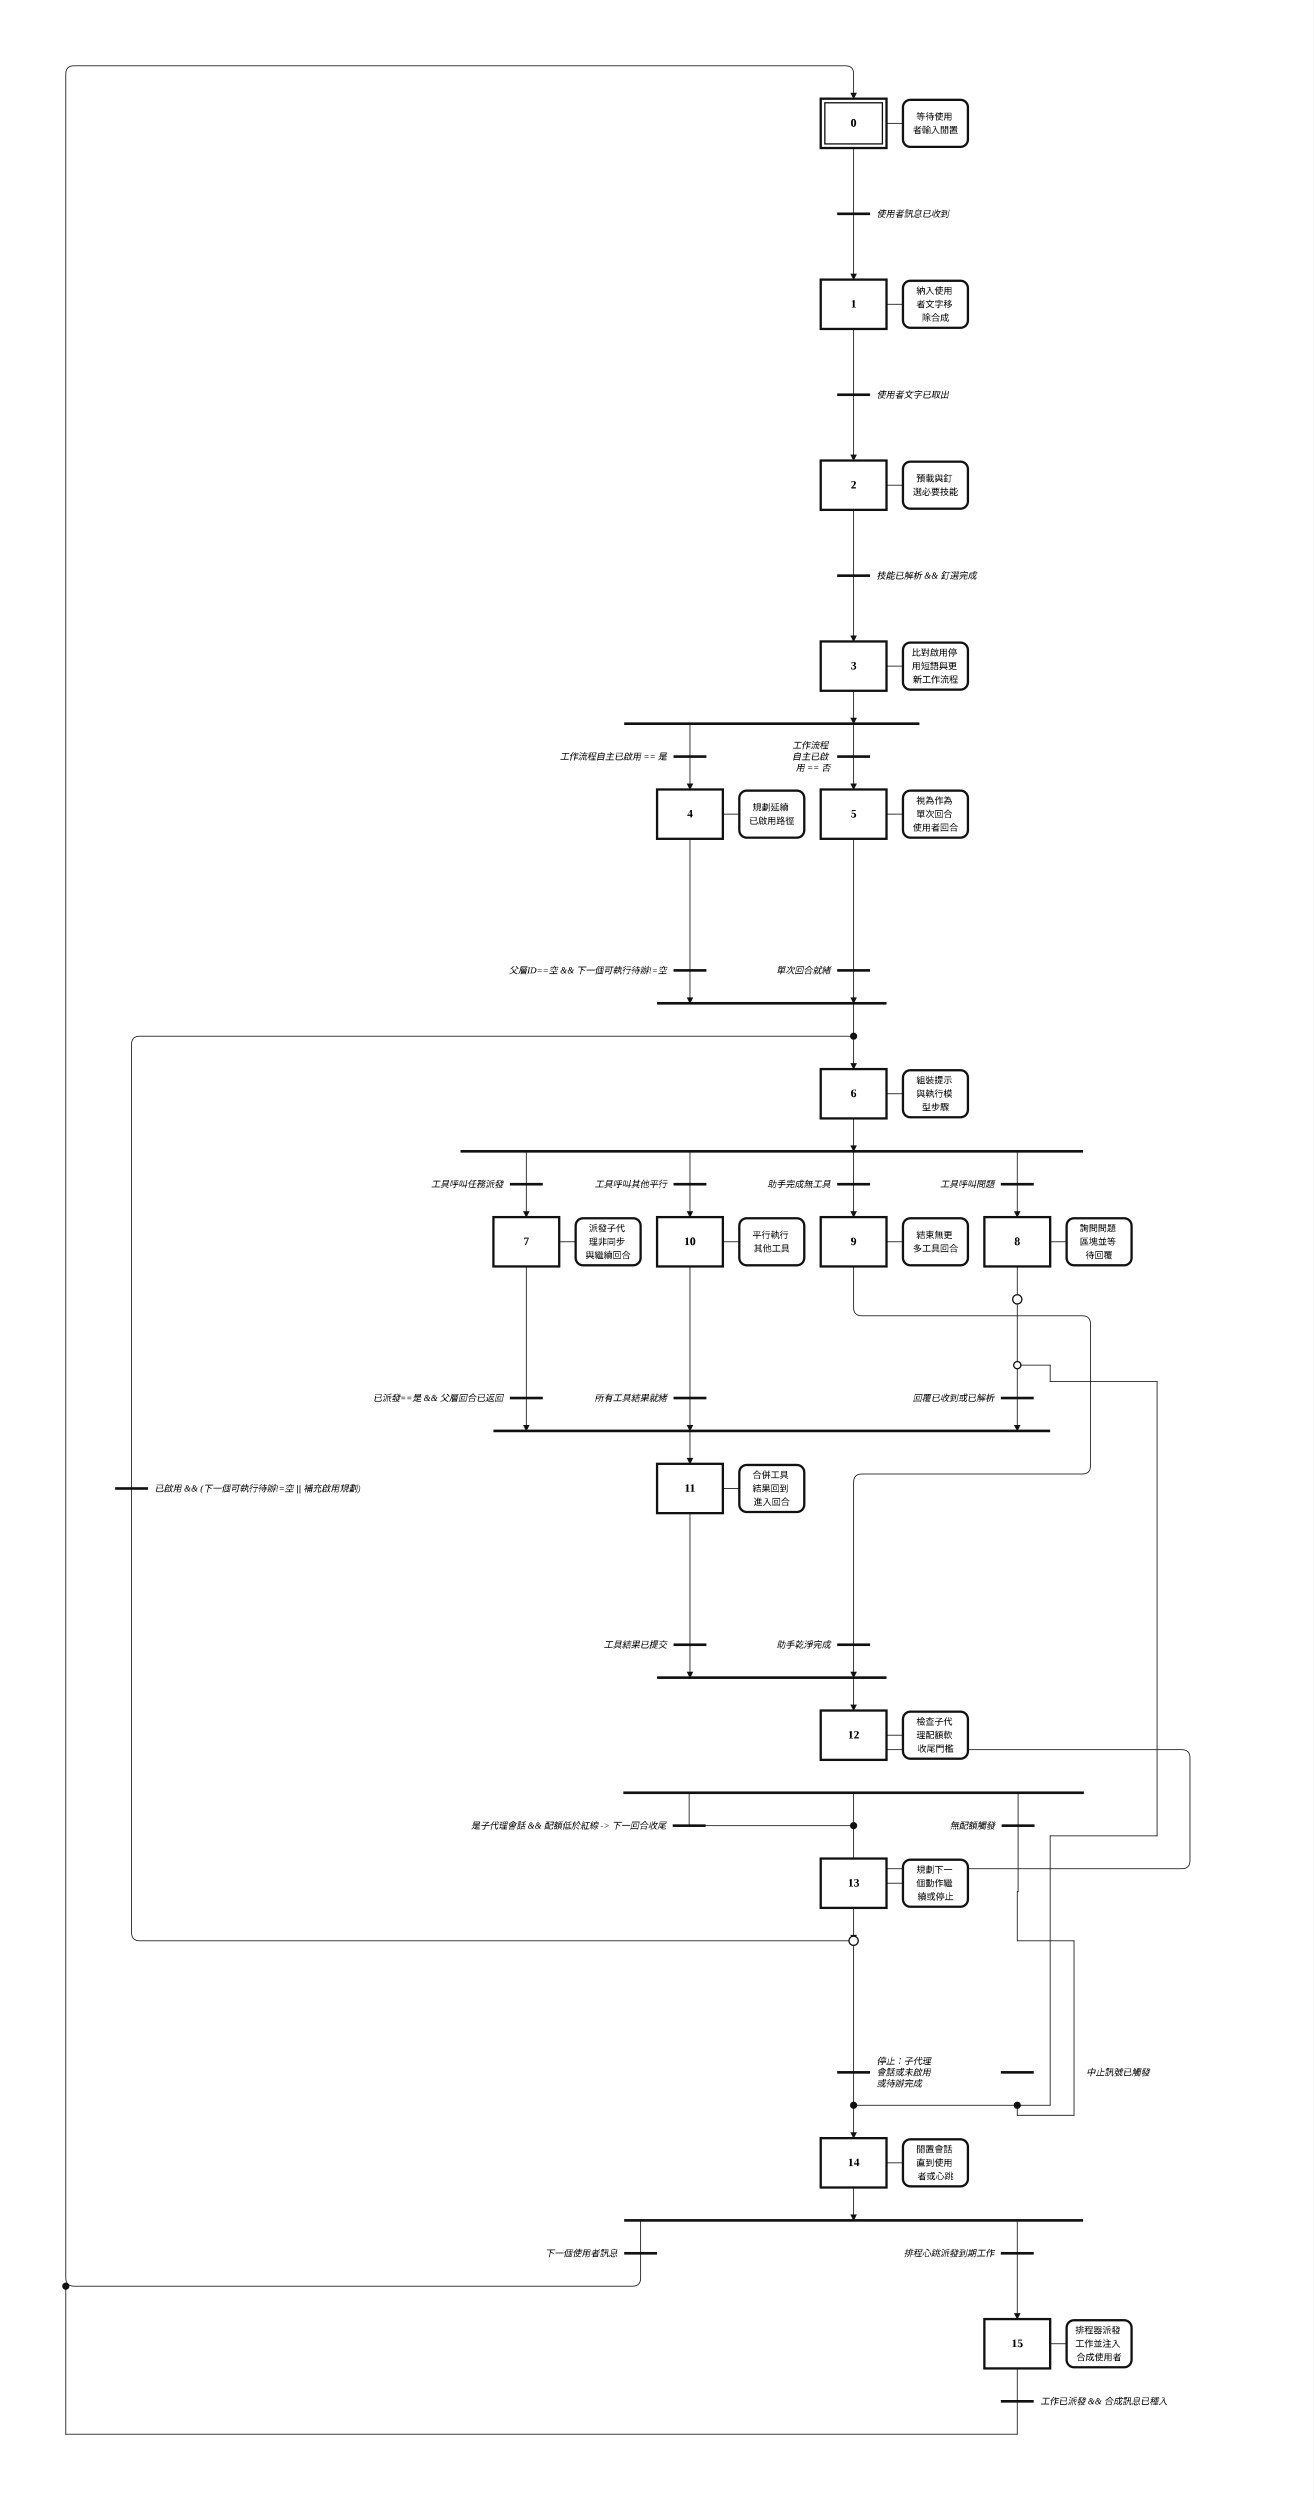
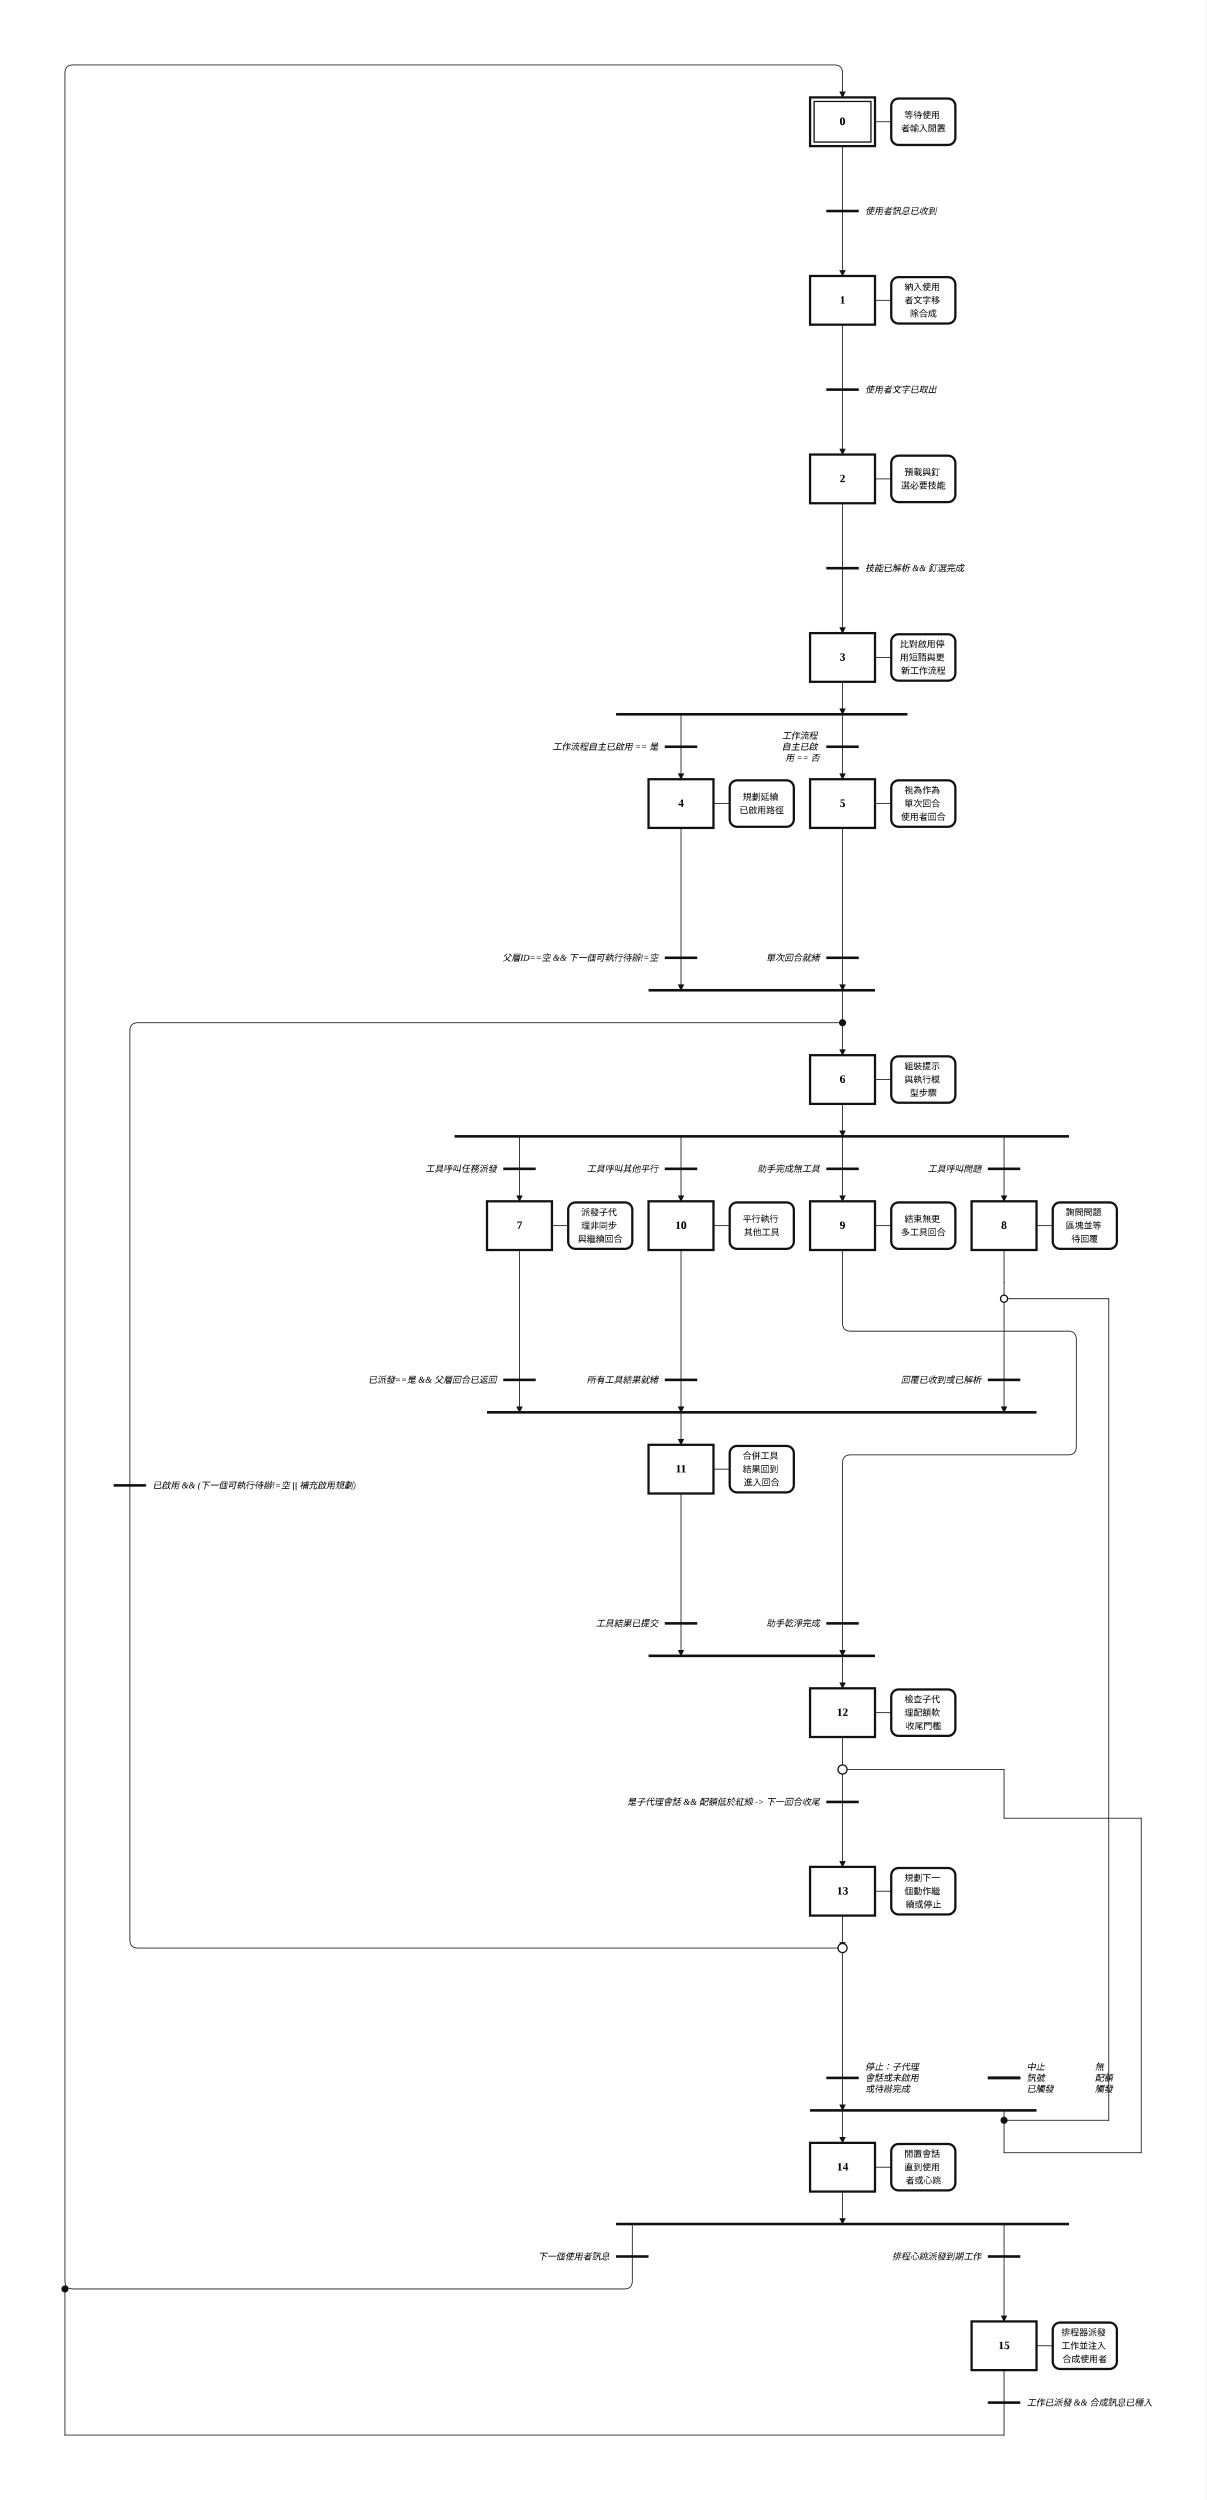
- <svg xmlns="http://www.w3.org/2000/svg" width="1597" height="3040" viewBox="-32.00 -2.00 79.85 152.00" role="img">
+ <svg xmlns="http://www.w3.org/2000/svg" width="1486" height="3080" viewBox="-32.00 -2.00 74.30 154.00" role="img">
  <style>
.step{fill:#fff;stroke:#111;stroke-width:.14}.step-inner{fill:none;stroke:#111;stroke-width:.08}
.action{fill:#fff;stroke:#111;stroke-width:.14}.gate{stroke:#111;stroke-width:.16}
.edge{fill:none;stroke:#111;stroke-width:.05;stroke-linecap:round;stroke-linejoin:round}.edge-arrow{marker-end:url(#arrow)}
.flyover-mask{stroke:#fff;stroke-width:.12;stroke-linecap:round}
.flyover{fill:none;stroke:#111;stroke-width:.05;stroke-linecap:round}
.junction{fill:#111;stroke:#111;stroke-width:0}.branch-junction{fill:#fff;stroke:#111;stroke-width:.08}
.assoc{stroke:#111;stroke-width:.05}.label{font:bold .7px 'Times New Roman', 'BiauKai', 'DFKai-SB', serif;text-anchor:middle;dominant-baseline:middle}
.action-label{font:.55px 'Times New Roman', 'BiauKai', 'DFKai-SB', serif;text-anchor:middle;dominant-baseline:middle}.gate-label{font:italic .55px 'Times New Roman', 'BiauKai', 'DFKai-SB', serif;text-anchor:start;dominant-baseline:middle}.gate-label-left{font:italic .55px 'Times New Roman', 'BiauKai', 'DFKai-SB', serif;text-anchor:end;dominant-baseline:middle}
</style>
  <defs>
    <marker id="arrow" markerWidth="0.4" markerHeight="0.4" refX="0.36" refY="0.2" orient="auto" markerUnits="userSpaceOnUse">
      <path d="M 0 0 L 0.4 0.2 L 0 0.4 z" fill="#111" />
    </marker>
  </defs>
-   <rect x="-32.00" y="-2.00" width="79.85" height="152.00" fill="white" />
-   <path class="edge edge-arrow" d="M 19.90 116.00 L 19.90 128.00" />
+   <rect x="-32.00" y="-2.00" width="74.30" height="154.00" fill="white" />
+   <path class="edge edge-arrow" d="M 19.90 118.00 L 19.90 128.00" />
  <path class="edge" d="M 19.90 7.00 L 19.90 11.00" />
  <path class="edge edge-arrow" d="M 19.90 11.00 L 19.90 15.00" />
  <path class="edge" d="M 19.90 18.00 L 19.90 22.00" />
  <path class="edge edge-arrow" d="M 19.90 22.00 L 19.90 26.00" />
  <path class="edge" d="M 19.90 29.00 L 19.90 33.00" />
  <path class="edge edge-arrow" d="M 19.90 33.00 L 19.90 37.00" />
  <path class="edge edge-arrow" d="M 19.90 40.00 L 19.90 42.00" />
  <path class="edge edge-arrow" d="M 9.95 42.00 L 9.95 46.00" />
  <path class="edge edge-arrow" d="M 19.90 42.00 L 19.90 46.00" />
  <path class="edge edge-arrow" d="M 9.95 49.00 L 9.95 59.00" />
  <path class="edge edge-arrow" d="M 19.90 59.00 L 19.90 63.00" />
  <path class="edge edge-arrow" d="M 19.90 49.00 L 19.90 59.00" />
  <path class="edge edge-arrow" d="M 19.90 66.00 L 19.90 68.00" />
  <path class="edge edge-arrow" d="M 0.00 68.00 L 0.00 72.00" />
  <path class="edge edge-arrow" d="M 29.85 68.00 L 29.85 72.00" />
  <path class="edge edge-arrow" d="M 19.90 68.00 L 19.90 72.00" />
  <path class="edge edge-arrow" d="M 9.95 68.00 L 9.95 72.00" />
  <path class="edge edge-arrow" d="M 0.00 75.00 L 0.00 85.00" />
  <path class="edge edge-arrow" d="M 9.95 85.00 L 9.95 87.00" />
  <path class="edge" d="M 29.85 75.00 L 29.85 77.00" />
  <path class="edge edge-arrow" d="M 29.85 77.00 L 29.85 85.00" />
-   <path class="edge" d="M 29.85 81.00 L 31.85 81.00" />
-   <path class="edge" d="M 31.85 81.00 L 31.85 82.00" />
-   <path class="edge" d="M 31.85 82.00 L 38.35 82.00" />
-   <path class="edge" d="M 38.35 82.00 L 38.35 109.62" />
-   <path class="edge" d="M 38.35 109.62 L 31.85 109.62" />
-   <path class="edge" d="M 31.85 109.62 L 31.85 126.00" />
-   <path class="edge" d="M 31.85 126.00 L 19.90 126.00" />
-   <path class="edge edge-arrow" d="M 19.90 75.00 L 19.90 77.50 Q 19.90 78.00 20.40 78.00 L 33.80 78.00 Q 34.30 78.00 34.30 78.50 L 34.30 87.12 Q 34.30 87.62 33.80 87.62 L 20.40 87.62 Q 19.90 87.62 19.90 88.12 L 19.90 100.00" />
+   <path class="edge" d="M 29.85 78.00 L 36.30 78.00" />
+   <path class="edge" d="M 36.30 78.00 L 36.30 128.61" />
+   <path class="edge" d="M 36.30 128.61 L 29.85 128.61" />
+   <path class="edge" d="M 29.85 128.61 L 29.85 128.00" />
+   <path class="edge edge-arrow" d="M 19.90 128.00 L 19.90 130.00" />
+   <path class="edge edge-arrow" d="M 19.90 75.00 L 19.90 79.50 Q 19.90 80.00 20.40 80.00 L 33.80 80.00 Q 34.30 80.00 34.30 80.50 L 34.30 87.12 Q 34.30 87.62 33.80 87.62 L 20.40 87.62 Q 19.90 87.62 19.90 88.12 L 19.90 100.00" />
  <path class="edge edge-arrow" d="M 19.90 100.00 L 19.90 102.00" />
  <path class="edge edge-arrow" d="M 9.95 75.00 L 9.95 85.00" />
  <path class="edge edge-arrow" d="M 9.95 90.00 L 9.95 100.00" />
-   <path class="edge" d="M 19.90 105.00 L 19.90 104.69 Q 19.90 104.38 20.21 104.38 L 39.85 104.38 Q 40.35 104.38 40.35 104.88 L 40.35 111.12 Q 40.35 111.62 39.85 111.62 L 20.40 111.62 Q 19.90 111.62 19.90 111.12 L 19.90 107.00" />
-   <path class="edge" d="M 9.90 107.00 L 9.90 109.00" />
-   <path class="edge" d="M 9.90 109.00 L 19.90 109.00" />
-   <path class="edge" d="M 29.90 107.00 L 29.90 113.00" />
-   <path class="edge" d="M 29.90 113.00 L 29.85 113.00" />
-   <path class="edge" d="M 29.85 113.00 L 29.85 116.00" />
-   <path class="edge" d="M 29.85 116.00 L 33.30 116.00" />
-   <path class="edge" d="M 33.30 116.00 L 33.30 126.61" />
-   <path class="edge" d="M 33.30 126.61 L 29.85 126.61" />
-   <path class="edge" d="M 29.85 126.61 L 29.85 126.00" />
-   <path class="edge edge-arrow" d="M 19.90 114.00 L 19.90 116.00" />
-   <path class="edge" d="M 19.90 116.00 L -23.50 116.00 Q -24.00 116.00 -24.00 115.50 L -24.00 61.50 Q -24.00 61.00 -23.50 61.00 L 19.90 61.00" />
-   <path class="edge edge-arrow" d="M 19.90 131.00 L 19.90 133.00" />
-   <path class="edge edge-arrow" d="M 6.95 133.00 L 6.95 136.50 Q 6.95 137.00 6.45 137.00 L -27.50 137.00 Q -28.00 137.00 -28.00 136.50 L -28.00 2.50 Q -28.00 2.00 -27.50 2.00 L 19.40 2.00 Q 19.90 2.00 19.90 2.50 L 19.90 4.00" />
-   <path class="edge edge-arrow" d="M 29.85 133.00 L 29.85 139.00" />
-   <path class="edge" d="M 29.85 142.00 L 29.85 144.00" />
+   <path class="edge" d="M 19.90 105.00 L 19.90 107.00" />
+   <path class="edge" d="M 19.90 107.00 L 19.90 109.00" />
+   <path class="edge edge-arrow" d="M 19.90 109.00 L 19.90 113.00" />
+   <path class="edge" d="M 19.90 107.00 L 29.85 107.00" />
+   <path class="edge" d="M 29.85 107.00 L 29.85 110.00" />
+   <path class="edge" d="M 29.85 110.00 L 38.30 110.00" />
+   <path class="edge" d="M 38.30 110.00 L 38.30 130.61" />
+   <path class="edge" d="M 38.30 130.61 L 29.85 130.61" />
+   <path class="edge" d="M 29.85 130.61 L 29.85 128.61" />
+   <path class="edge edge-arrow" d="M 19.90 116.00 L 19.90 118.00" />
+   <path class="edge" d="M 19.90 118.00 L -23.50 118.00 Q -24.00 118.00 -24.00 117.50 L -24.00 61.50 Q -24.00 61.00 -23.50 61.00 L 19.90 61.00" />
+   <path class="edge edge-arrow" d="M 19.90 133.00 L 19.90 135.00" />
+   <path class="edge edge-arrow" d="M 6.95 135.00 L 6.95 138.50 Q 6.95 139.00 6.45 139.00 L -27.50 139.00 Q -28.00 139.00 -28.00 138.50 L -28.00 2.50 Q -28.00 2.00 -27.50 2.00 L 19.40 2.00 Q 19.90 2.00 19.90 2.50 L 19.90 4.00" />
+   <path class="edge edge-arrow" d="M 29.85 135.00 L 29.85 141.00" />
  <path class="edge" d="M 29.85 144.00 L 29.85 146.00" />
-   <path class="edge" d="M 29.85 146.00 L -28.00 146.00" />
-   <path class="edge" d="M -28.00 146.00 L -28.00 137.00" />
+   <path class="edge" d="M 29.85 146.00 L 29.85 148.00" />
+   <path class="edge" d="M 29.85 148.00 L -28.00 148.00" />
+   <path class="edge" d="M -28.00 148.00 L -28.00 139.00" />
  <rect class="step" x="17.90" y="4.00" width="4.00" height="3.00" />
  <rect class="step-inner" x="18.15" y="4.25" width="3.50" height="2.50" />
  <text class="label" x="19.90" y="5.50">0</text>
  <rect class="step" x="17.90" y="15.00" width="4.00" height="3.00" />
  <text class="label" x="19.90" y="16.50">1</text>
  <rect class="step" x="17.90" y="26.00" width="4.00" height="3.00" />
  <text class="label" x="19.90" y="27.50">2</text>
  <rect class="step" x="17.90" y="37.00" width="4.00" height="3.00" />
  <text class="label" x="19.90" y="38.50">3</text>
  <rect class="step" x="7.95" y="46.00" width="4.00" height="3.00" />
  <text class="label" x="9.95" y="47.50">4</text>
  <rect class="step" x="17.90" y="46.00" width="4.00" height="3.00" />
  <text class="label" x="19.90" y="47.50">5</text>
  <rect class="step" x="17.90" y="63.00" width="4.00" height="3.00" />
  <text class="label" x="19.90" y="64.50">6</text>
  <rect class="step" x="-2.00" y="72.00" width="4.00" height="3.00" />
  <text class="label" x="0.00" y="73.50">7</text>
  <rect class="step" x="27.85" y="72.00" width="4.00" height="3.00" />
  <text class="label" x="29.85" y="73.50">8</text>
  <rect class="step" x="17.90" y="72.00" width="4.00" height="3.00" />
  <text class="label" x="19.90" y="73.50">9</text>
  <rect class="step" x="7.95" y="72.00" width="4.00" height="3.00" />
  <text class="label" x="9.95" y="73.50">10</text>
  <rect class="step" x="7.95" y="87.00" width="4.00" height="3.00" />
  <text class="label" x="9.95" y="88.50">11</text>
  <rect class="step" x="17.90" y="102.00" width="4.00" height="3.00" />
  <text class="label" x="19.90" y="103.50">12</text>
-   <rect class="step" x="17.90" y="111.00" width="4.00" height="3.00" />
-   <text class="label" x="19.90" y="112.50">13</text>
-   <rect class="step" x="17.90" y="128.00" width="4.00" height="3.00" />
-   <text class="label" x="19.90" y="129.50">14</text>
-   <rect class="step" x="27.85" y="139.00" width="4.00" height="3.00" />
-   <text class="label" x="29.85" y="140.50">15</text>
+   <rect class="step" x="17.90" y="113.00" width="4.00" height="3.00" />
+   <text class="label" x="19.90" y="114.50">13</text>
+   <rect class="step" x="17.90" y="130.00" width="4.00" height="3.00" />
+   <text class="label" x="19.90" y="131.50">14</text>
+   <rect class="step" x="27.85" y="141.00" width="4.00" height="3.00" />
+   <text class="label" x="29.85" y="142.50">15</text>
  <line class="assoc" x1="21.90" y1="5.50" x2="22.90" y2="5.50" />
  <rect class="action" x="22.90" y="4.07" width="3.95" height="2.86" rx="0.45" ry="0.45" />
  <text class="action-label" x="24.88" y="5.09">
    <tspan x="24.88" dy="0">等待使用</tspan>
    <tspan x="24.88" dy="0.82">者輸入閒置</tspan>
  </text>
  <line class="assoc" x1="21.90" y1="16.50" x2="22.90" y2="16.50" />
  <rect class="action" x="22.90" y="15.07" width="3.95" height="2.86" rx="0.45" ry="0.45" />
  <text class="action-label" x="24.88" y="15.68">
    <tspan x="24.88" dy="0">納入使用</tspan>
    <tspan x="24.88" dy="0.82">者文字移</tspan>
    <tspan x="24.88" dy="0.82">除合成</tspan>
  </text>
  <line class="assoc" x1="21.90" y1="27.50" x2="22.90" y2="27.50" />
  <rect class="action" x="22.90" y="26.07" width="3.95" height="2.86" rx="0.45" ry="0.45" />
  <text class="action-label" x="24.88" y="27.09">
    <tspan x="24.88" dy="0">預載與釘</tspan>
    <tspan x="24.88" dy="0.82">選必要技能</tspan>
  </text>
  <line class="assoc" x1="21.90" y1="38.50" x2="22.90" y2="38.50" />
  <rect class="action" x="22.90" y="37.07" width="3.95" height="2.86" rx="0.45" ry="0.45" />
  <text class="action-label" x="24.88" y="37.68">
    <tspan x="24.88" dy="0">比對啟用停</tspan>
    <tspan x="24.88" dy="0.82">用短語與更</tspan>
    <tspan x="24.88" dy="0.82">新工作流程</tspan>
  </text>
  <line class="assoc" x1="11.95" y1="47.50" x2="12.95" y2="47.50" />
  <rect class="action" x="12.95" y="46.07" width="3.95" height="2.86" rx="0.45" ry="0.45" />
  <text class="action-label" x="14.92" y="47.09">
    <tspan x="14.92" dy="0">規劃延續</tspan>
    <tspan x="14.92" dy="0.82">已啟用路徑</tspan>
  </text>
  <line class="assoc" x1="21.90" y1="47.50" x2="22.90" y2="47.50" />
  <rect class="action" x="22.90" y="46.07" width="3.95" height="2.86" rx="0.45" ry="0.45" />
  <text class="action-label" x="24.88" y="46.68">
    <tspan x="24.88" dy="0">視為作為</tspan>
    <tspan x="24.88" dy="0.82">單次回合</tspan>
    <tspan x="24.88" dy="0.82">使用者回合</tspan>
  </text>
  <line class="assoc" x1="21.90" y1="64.50" x2="22.90" y2="64.50" />
  <rect class="action" x="22.90" y="63.07" width="3.95" height="2.86" rx="0.45" ry="0.45" />
  <text class="action-label" x="24.88" y="63.68">
    <tspan x="24.88" dy="0">組裝提示</tspan>
    <tspan x="24.88" dy="0.82">與執行模</tspan>
    <tspan x="24.88" dy="0.82">型步驟</tspan>
  </text>
  <line class="assoc" x1="2.00" y1="73.50" x2="3.00" y2="73.50" />
  <rect class="action" x="3.00" y="72.07" width="3.95" height="2.86" rx="0.45" ry="0.45" />
  <text class="action-label" x="4.97" y="72.68">
    <tspan x="4.97" dy="0">派發子代</tspan>
    <tspan x="4.97" dy="0.82">理非同步</tspan>
    <tspan x="4.97" dy="0.82">與繼續回合</tspan>
  </text>
  <line class="assoc" x1="31.85" y1="73.50" x2="32.85" y2="73.50" />
  <rect class="action" x="32.85" y="72.07" width="3.95" height="2.86" rx="0.45" ry="0.45" />
  <text class="action-label" x="34.82" y="72.68">
    <tspan x="34.82" dy="0">詢問問題</tspan>
    <tspan x="34.82" dy="0.82">區塊並等</tspan>
    <tspan x="34.82" dy="0.82">待回覆</tspan>
  </text>
  <line class="assoc" x1="21.90" y1="73.50" x2="22.90" y2="73.50" />
  <rect class="action" x="22.90" y="72.07" width="3.95" height="2.86" rx="0.45" ry="0.45" />
  <text class="action-label" x="24.88" y="73.09">
    <tspan x="24.88" dy="0">結束無更</tspan>
    <tspan x="24.88" dy="0.82">多工具回合</tspan>
  </text>
  <line class="assoc" x1="11.95" y1="73.50" x2="12.95" y2="73.50" />
  <rect class="action" x="12.95" y="72.07" width="3.95" height="2.86" rx="0.45" ry="0.45" />
  <text class="action-label" x="14.92" y="73.09">
    <tspan x="14.92" dy="0">平行執行</tspan>
    <tspan x="14.92" dy="0.82">其他工具</tspan>
  </text>
  <line class="assoc" x1="11.95" y1="88.50" x2="12.95" y2="88.50" />
  <rect class="action" x="12.95" y="87.07" width="3.95" height="2.86" rx="0.45" ry="0.45" />
  <text class="action-label" x="14.92" y="87.68">
    <tspan x="14.92" dy="0">合併工具</tspan>
    <tspan x="14.92" dy="0.82">結果回到</tspan>
    <tspan x="14.92" dy="0.82">進入回合</tspan>
  </text>
  <line class="assoc" x1="21.90" y1="103.50" x2="22.90" y2="103.50" />
  <rect class="action" x="22.90" y="102.07" width="3.95" height="2.86" rx="0.45" ry="0.45" />
  <text class="action-label" x="24.88" y="102.68">
    <tspan x="24.88" dy="0">檢查子代</tspan>
    <tspan x="24.88" dy="0.82">理配額軟</tspan>
    <tspan x="24.88" dy="0.82">收尾門檻</tspan>
  </text>
-   <line class="assoc" x1="21.90" y1="112.50" x2="22.90" y2="112.50" />
-   <rect class="action" x="22.90" y="111.07" width="3.95" height="2.86" rx="0.45" ry="0.45" />
-   <text class="action-label" x="24.88" y="111.68">
+   <line class="assoc" x1="21.90" y1="114.50" x2="22.90" y2="114.50" />
+   <rect class="action" x="22.90" y="113.07" width="3.95" height="2.86" rx="0.45" ry="0.45" />
+   <text class="action-label" x="24.88" y="113.68">
    <tspan x="24.88" dy="0">規劃下一</tspan>
    <tspan x="24.88" dy="0.82">個動作繼</tspan>
    <tspan x="24.88" dy="0.82">續或停止</tspan>
  </text>
-   <line class="assoc" x1="21.90" y1="129.50" x2="22.90" y2="129.50" />
-   <rect class="action" x="22.90" y="128.07" width="3.95" height="2.86" rx="0.45" ry="0.45" />
-   <text class="action-label" x="24.88" y="128.68">
+   <line class="assoc" x1="21.90" y1="131.50" x2="22.90" y2="131.50" />
+   <rect class="action" x="22.90" y="130.07" width="3.95" height="2.86" rx="0.45" ry="0.45" />
+   <text class="action-label" x="24.88" y="130.68">
    <tspan x="24.88" dy="0">閒置會話</tspan>
    <tspan x="24.88" dy="0.82">直到使用</tspan>
    <tspan x="24.88" dy="0.82">者或心跳</tspan>
  </text>
-   <line class="assoc" x1="31.85" y1="140.50" x2="32.85" y2="140.50" />
-   <rect class="action" x="32.85" y="139.07" width="3.95" height="2.86" rx="0.45" ry="0.45" />
-   <text class="action-label" x="34.82" y="139.68">
+   <line class="assoc" x1="31.85" y1="142.50" x2="32.85" y2="142.50" />
+   <rect class="action" x="32.85" y="141.07" width="3.95" height="2.86" rx="0.45" ry="0.45" />
+   <text class="action-label" x="34.82" y="141.68">
    <tspan x="34.82" dy="0">排程器派發</tspan>
    <tspan x="34.82" dy="0.82">工作並注入</tspan>
    <tspan x="34.82" dy="0.82">合成使用者</tspan>
  </text>
  <line class="gate" x1="18.90" y1="11.00" x2="20.90" y2="11.00" />
  <text class="gate-label" x="21.30" y="11.00">
    <tspan x="21.30" dy="0">使用者訊息已收到</tspan>
  </text>
  <line class="gate" x1="18.90" y1="22.00" x2="20.90" y2="22.00" />
  <text class="gate-label" x="21.30" y="22.00">
    <tspan x="21.30" dy="0">使用者文字已取出</tspan>
  </text>
  <line class="gate" x1="18.90" y1="33.00" x2="20.90" y2="33.00" />
  <text class="gate-label" x="21.30" y="33.00">
    <tspan x="21.30" dy="0">技能已解析 &amp;&amp; 釘選完成</tspan>
  </text>
  <line class="gate" x1="5.95" y1="42.00" x2="23.90" y2="42.00" />
  <line class="gate" x1="7.95" y1="59.00" x2="21.90" y2="59.00" />
  <line class="gate" x1="-4.00" y1="68.00" x2="33.85" y2="68.00" />
  <line class="gate" x1="-2.00" y1="85.00" x2="31.85" y2="85.00" />
-   <circle class="branch-junction" cx="29.85" cy="77.00" r="0.28" />
+   <line class="gate" x1="17.90" y1="128.00" x2="31.85" y2="128.00" />
  <line class="gate" x1="7.95" y1="100.00" x2="21.90" y2="100.00" />
-   <line class="gate" x1="5.90" y1="107.00" x2="33.90" y2="107.00" />
-   <circle class="branch-junction" cx="19.90" cy="116.00" r="0.28" />
-   <line class="gate" x1="5.95" y1="133.00" x2="33.85" y2="133.00" />
-   <line class="gate" x1="28.85" y1="144.00" x2="30.85" y2="144.00" />
-   <text class="gate-label" x="31.25" y="144.00">
+   <line class="gate" x1="18.90" y1="109.00" x2="20.90" y2="109.00" />
+   <text class="gate-label-left" x="18.50" y="109.00">
+     <tspan x="18.50" dy="0">是子代理會話 &amp;&amp; 配額低於紅線 -&gt; 下一回合收尾</tspan>
+   </text>
+   <circle class="branch-junction" cx="19.90" cy="118.00" r="0.28" />
+   <line class="gate" x1="5.95" y1="135.00" x2="33.85" y2="135.00" />
+   <line class="gate" x1="28.85" y1="146.00" x2="30.85" y2="146.00" />
+   <text class="gate-label" x="31.25" y="146.00">
    <tspan x="31.25" dy="0">工作已派發 &amp;&amp; 合成訊息已種入</tspan>
  </text>
  <line class="gate" x1="8.95" y1="44.00" x2="10.95" y2="44.00" />
  <text class="gate-label-left" x="8.55" y="44.00">
    <tspan x="8.55" dy="0">工作流程自主已啟用 == 是</tspan>
  </text>
  <line class="gate" x1="18.90" y1="44.00" x2="20.90" y2="44.00" />
  <text class="gate-label-left" x="18.50" y="43.32">
    <tspan x="18.50" dy="0">工作流程</tspan>
    <tspan x="18.50" dy="0.68">自主已啟</tspan>
    <tspan x="18.50" dy="0.68">用 == 否</tspan>
  </text>
  <line class="gate" x1="8.95" y1="57.00" x2="10.95" y2="57.00" />
  <text class="gate-label-left" x="8.55" y="57.00">
    <tspan x="8.55" dy="0">父層ID==空 &amp;&amp; 下一個可執行待辦!=空</tspan>
  </text>
  <line class="gate" x1="18.90" y1="57.00" x2="20.90" y2="57.00" />
  <text class="gate-label-left" x="18.50" y="57.00">
    <tspan x="18.50" dy="0">單次回合就緒</tspan>
  </text>
  <line class="gate" x1="-1.00" y1="70.00" x2="1.00" y2="70.00" />
  <text class="gate-label-left" x="-1.40" y="70.00">
    <tspan x="-1.40" dy="0">工具呼叫任務派發</tspan>
  </text>
  <line class="gate" x1="28.85" y1="70.00" x2="30.85" y2="70.00" />
  <text class="gate-label-left" x="28.45" y="70.00">
    <tspan x="28.45" dy="0">工具呼叫問題</tspan>
  </text>
  <line class="gate" x1="18.90" y1="70.00" x2="20.90" y2="70.00" />
  <text class="gate-label-left" x="18.50" y="70.00">
    <tspan x="18.50" dy="0">助手完成無工具</tspan>
  </text>
  <line class="gate" x1="8.95" y1="70.00" x2="10.95" y2="70.00" />
  <text class="gate-label-left" x="8.55" y="70.00">
    <tspan x="8.55" dy="0">工具呼叫其他平行</tspan>
  </text>
  <line class="gate" x1="-1.00" y1="83.00" x2="1.00" y2="83.00" />
  <text class="gate-label-left" x="-1.40" y="83.00">
    <tspan x="-1.40" dy="0">已派發==是 &amp;&amp; 父層回合已返回</tspan>
  </text>
  <line class="gate" x1="28.85" y1="83.00" x2="30.85" y2="83.00" />
  <text class="gate-label-left" x="28.45" y="83.00">
    <tspan x="28.45" dy="0">回覆已收到或已解析</tspan>
  </text>
-   <line class="gate" x1="28.85" y1="124.00" x2="30.85" y2="124.00" />
-   <text class="gate-label" x="34.05" y="124.00">
-     <tspan x="34.05" dy="0">中止訊號已觸發</tspan>
+   <line class="gate" x1="28.85" y1="126.00" x2="30.85" y2="126.00" />
+   <text class="gate-label" x="31.25" y="125.32">
+     <tspan x="31.25" dy="0">中止</tspan>
+     <tspan x="31.25" dy="0.68">訊號</tspan>
+     <tspan x="31.25" dy="0.68">已觸發</tspan>
  </text>
  <line class="gate" x1="18.90" y1="98.00" x2="20.90" y2="98.00" />
  <text class="gate-label-left" x="18.50" y="98.00">
    <tspan x="18.50" dy="0">助手乾淨完成</tspan>
  </text>
  <line class="gate" x1="8.95" y1="83.00" x2="10.95" y2="83.00" />
  <text class="gate-label-left" x="8.55" y="83.00">
    <tspan x="8.55" dy="0">所有工具結果就緒</tspan>
  </text>
  <line class="gate" x1="8.95" y1="98.00" x2="10.95" y2="98.00" />
  <text class="gate-label-left" x="8.55" y="98.00">
    <tspan x="8.55" dy="0">工具結果已提交</tspan>
  </text>
-   <line class="gate" x1="8.90" y1="109.00" x2="10.90" y2="109.00" />
-   <text class="gate-label-left" x="8.50" y="109.00">
-     <tspan x="8.50" dy="0">是子代理會話 &amp;&amp; 配額低於紅線 -&gt; 下一回合收尾</tspan>
-   </text>
-   <line class="gate" x1="28.90" y1="109.00" x2="30.90" y2="109.00" />
-   <text class="gate-label-left" x="28.50" y="109.00">
-     <tspan x="28.50" dy="0">無配額觸發</tspan>
-   </text>
-   <line class="gate" x1="-25.00" y1="88.50" x2="-23.00" y2="88.50" />
-   <text class="gate-label" x="-22.60" y="88.50">
+   <line class="gate" x1="28.85" y1="126.00" x2="30.85" y2="126.00" />
+   <text class="gate-label" x="35.45" y="125.32">
+     <tspan x="35.45" dy="0">無</tspan>
+     <tspan x="35.45" dy="0.68">配額</tspan>
+     <tspan x="35.45" dy="0.68">觸發</tspan>
+   </text>
+   <line class="gate" x1="-25.00" y1="89.50" x2="-23.00" y2="89.50" />
+   <text class="gate-label" x="-22.60" y="89.50">
    <tspan x="-22.60" dy="0">已啟用 &amp;&amp; (下一個可執行待辦!=空 || 補充啟用規劃)</tspan>
  </text>
-   <line class="gate" x1="18.90" y1="124.00" x2="20.90" y2="124.00" />
-   <text class="gate-label" x="21.30" y="123.32">
+   <line class="gate" x1="18.90" y1="126.00" x2="20.90" y2="126.00" />
+   <text class="gate-label" x="21.30" y="125.32">
    <tspan x="21.30" dy="0">停止：子代理</tspan>
    <tspan x="21.30" dy="0.68">會話或未啟用</tspan>
    <tspan x="21.30" dy="0.68">或待辦完成</tspan>
  </text>
-   <line class="gate" x1="5.95" y1="135.00" x2="7.95" y2="135.00" />
-   <text class="gate-label-left" x="5.55" y="135.00">
+   <line class="gate" x1="5.95" y1="137.00" x2="7.95" y2="137.00" />
+   <text class="gate-label-left" x="5.55" y="137.00">
    <tspan x="5.55" dy="0">下一個使用者訊息</tspan>
  </text>
-   <line class="gate" x1="28.85" y1="135.00" x2="30.85" y2="135.00" />
-   <text class="gate-label-left" x="28.45" y="135.00">
+   <line class="gate" x1="28.85" y1="137.00" x2="30.85" y2="137.00" />
+   <text class="gate-label-left" x="28.45" y="137.00">
    <tspan x="28.45" dy="0">排程心跳派發到期工作</tspan>
  </text>
-   <circle class="junction" cx="19.90" cy="126.00" r="0.22" />
  <circle class="junction" cx="19.90" cy="61.00" r="0.22" />
-   <circle class="branch-junction" cx="29.85" cy="81.00" r="0.22" />
-   <circle class="junction" cx="29.85" cy="126.00" r="0.22" />
-   <circle class="junction" cx="19.90" cy="109.00" r="0.22" />
-   <circle class="junction" cx="-28.00" cy="137.00" r="0.22" />
+   <circle class="branch-junction" cx="29.85" cy="78.00" r="0.22" />
+   <circle class="junction" cx="29.85" cy="128.61" r="0.22" />
+   <circle class="junction" cx="-28.00" cy="139.00" r="0.22" />
+   <circle class="branch-junction" cx="19.90" cy="107.00" r="0.28" />
</svg>
